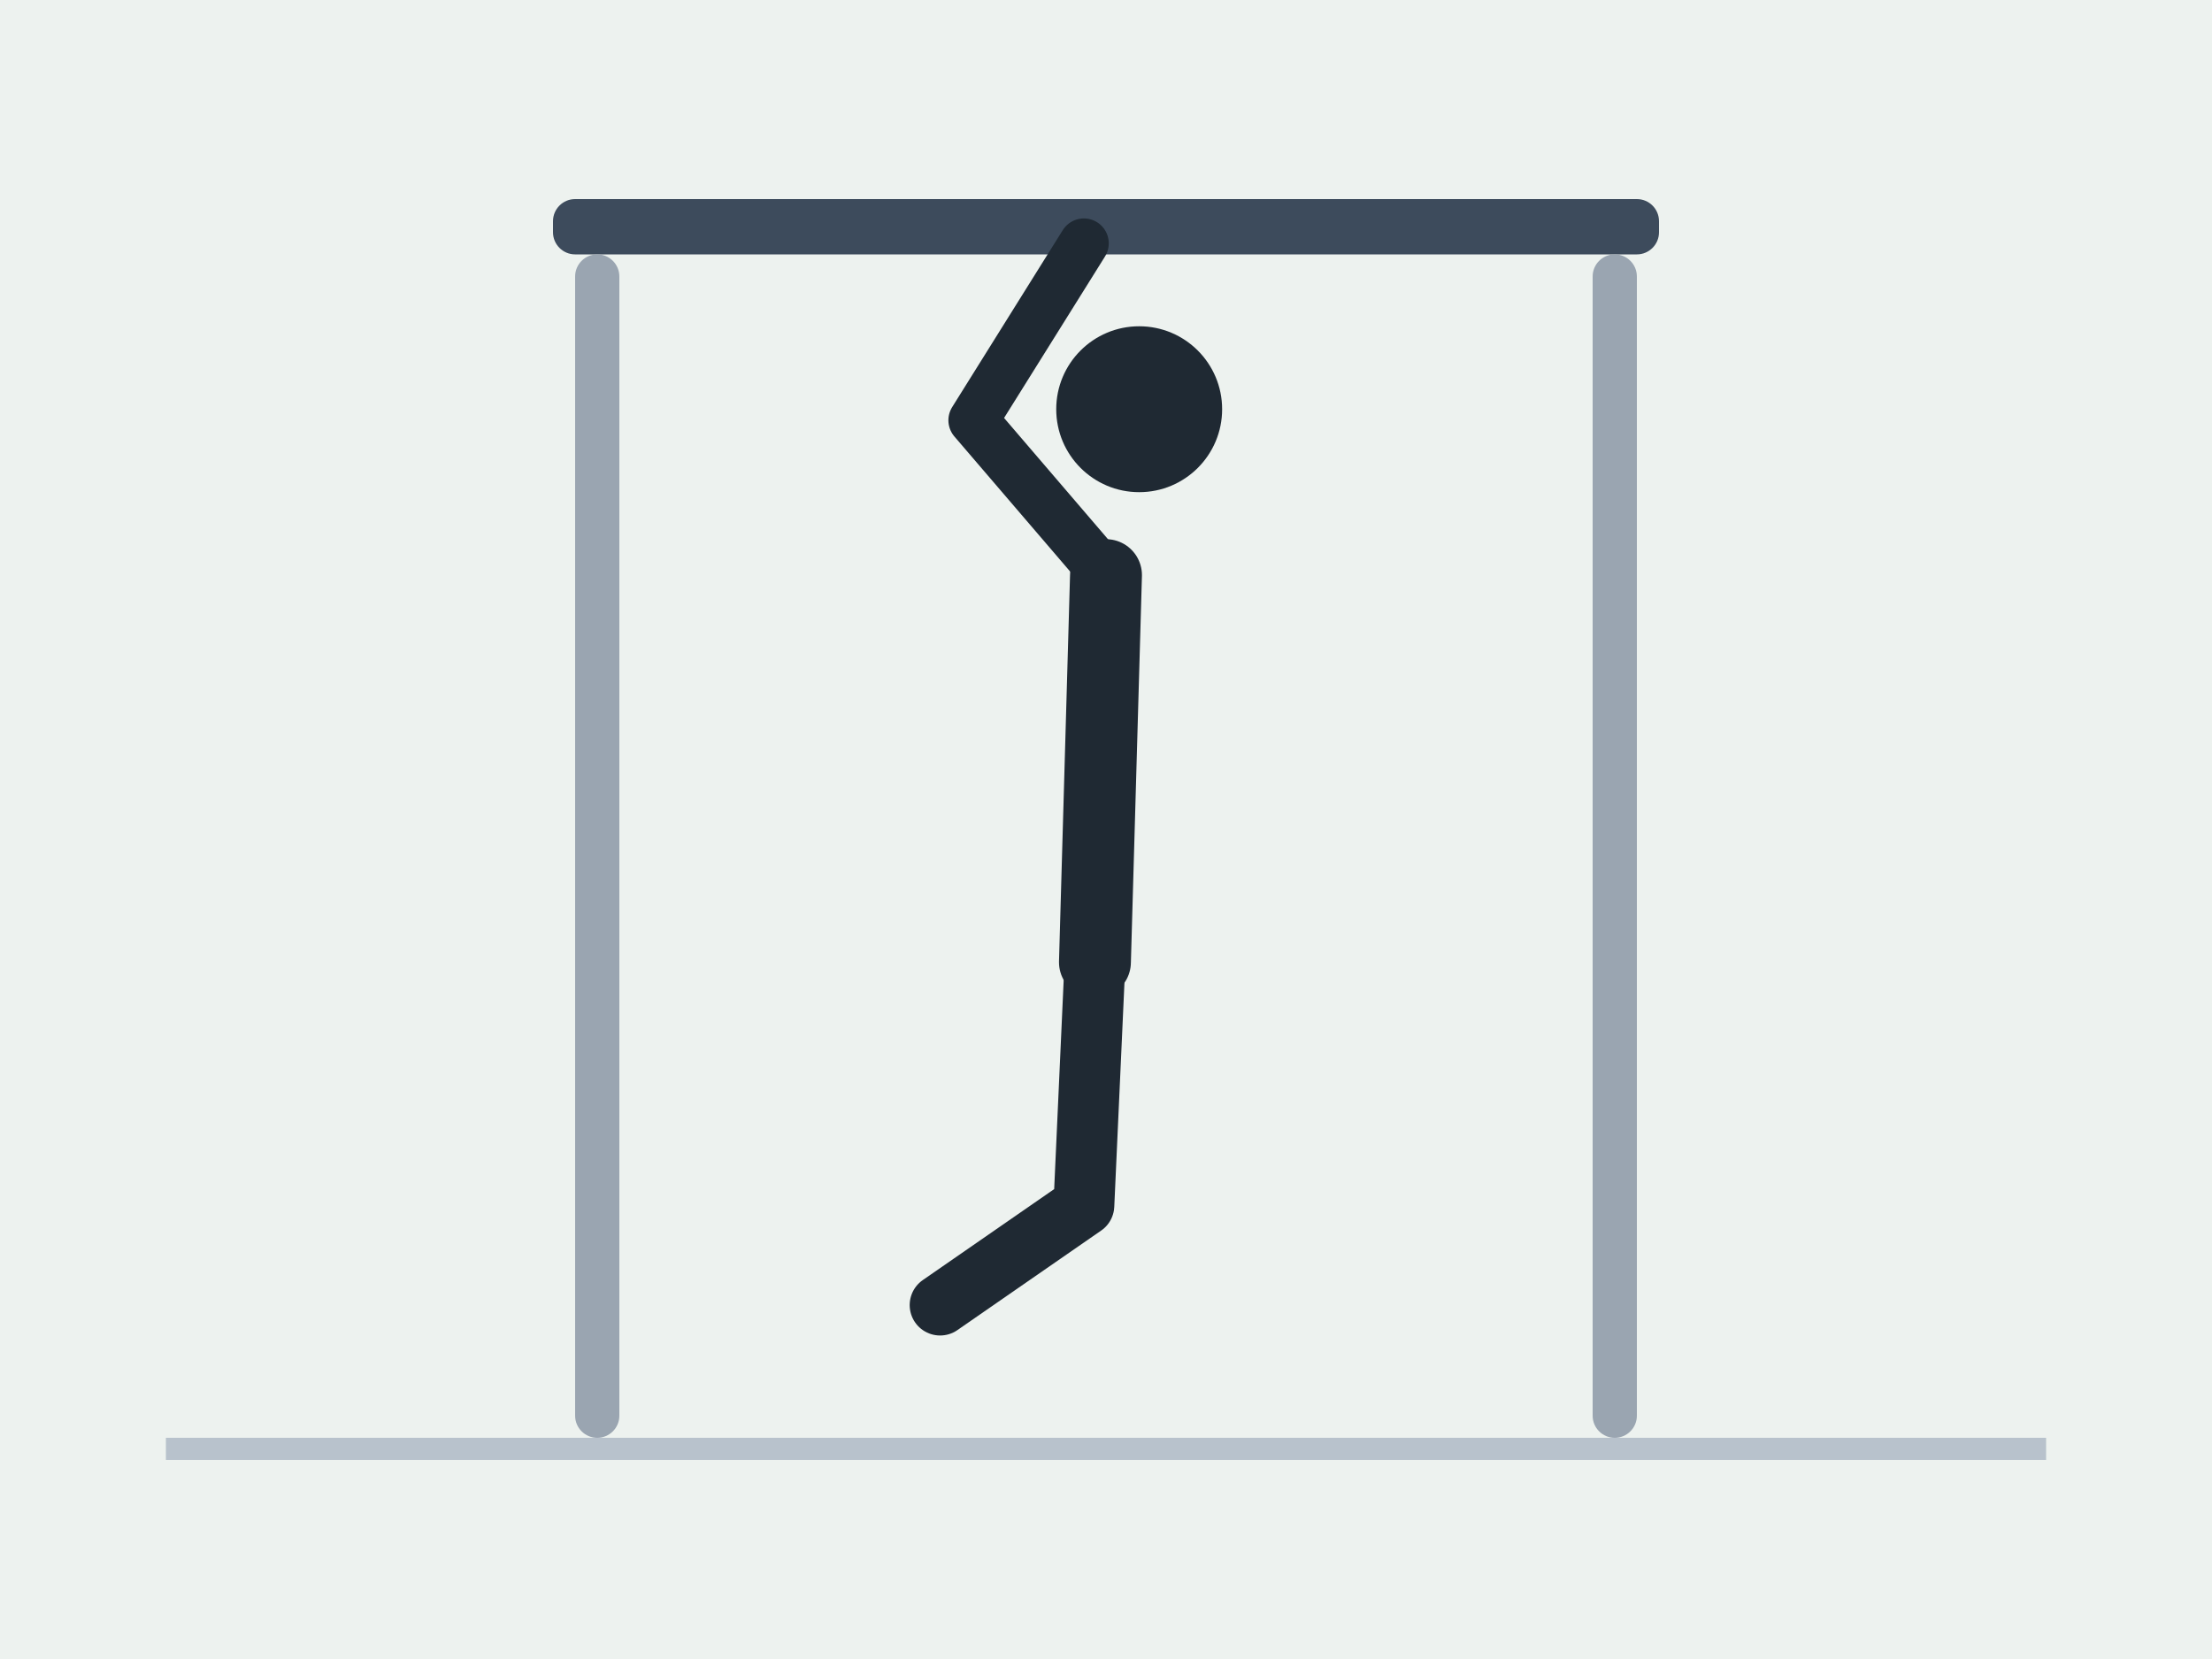
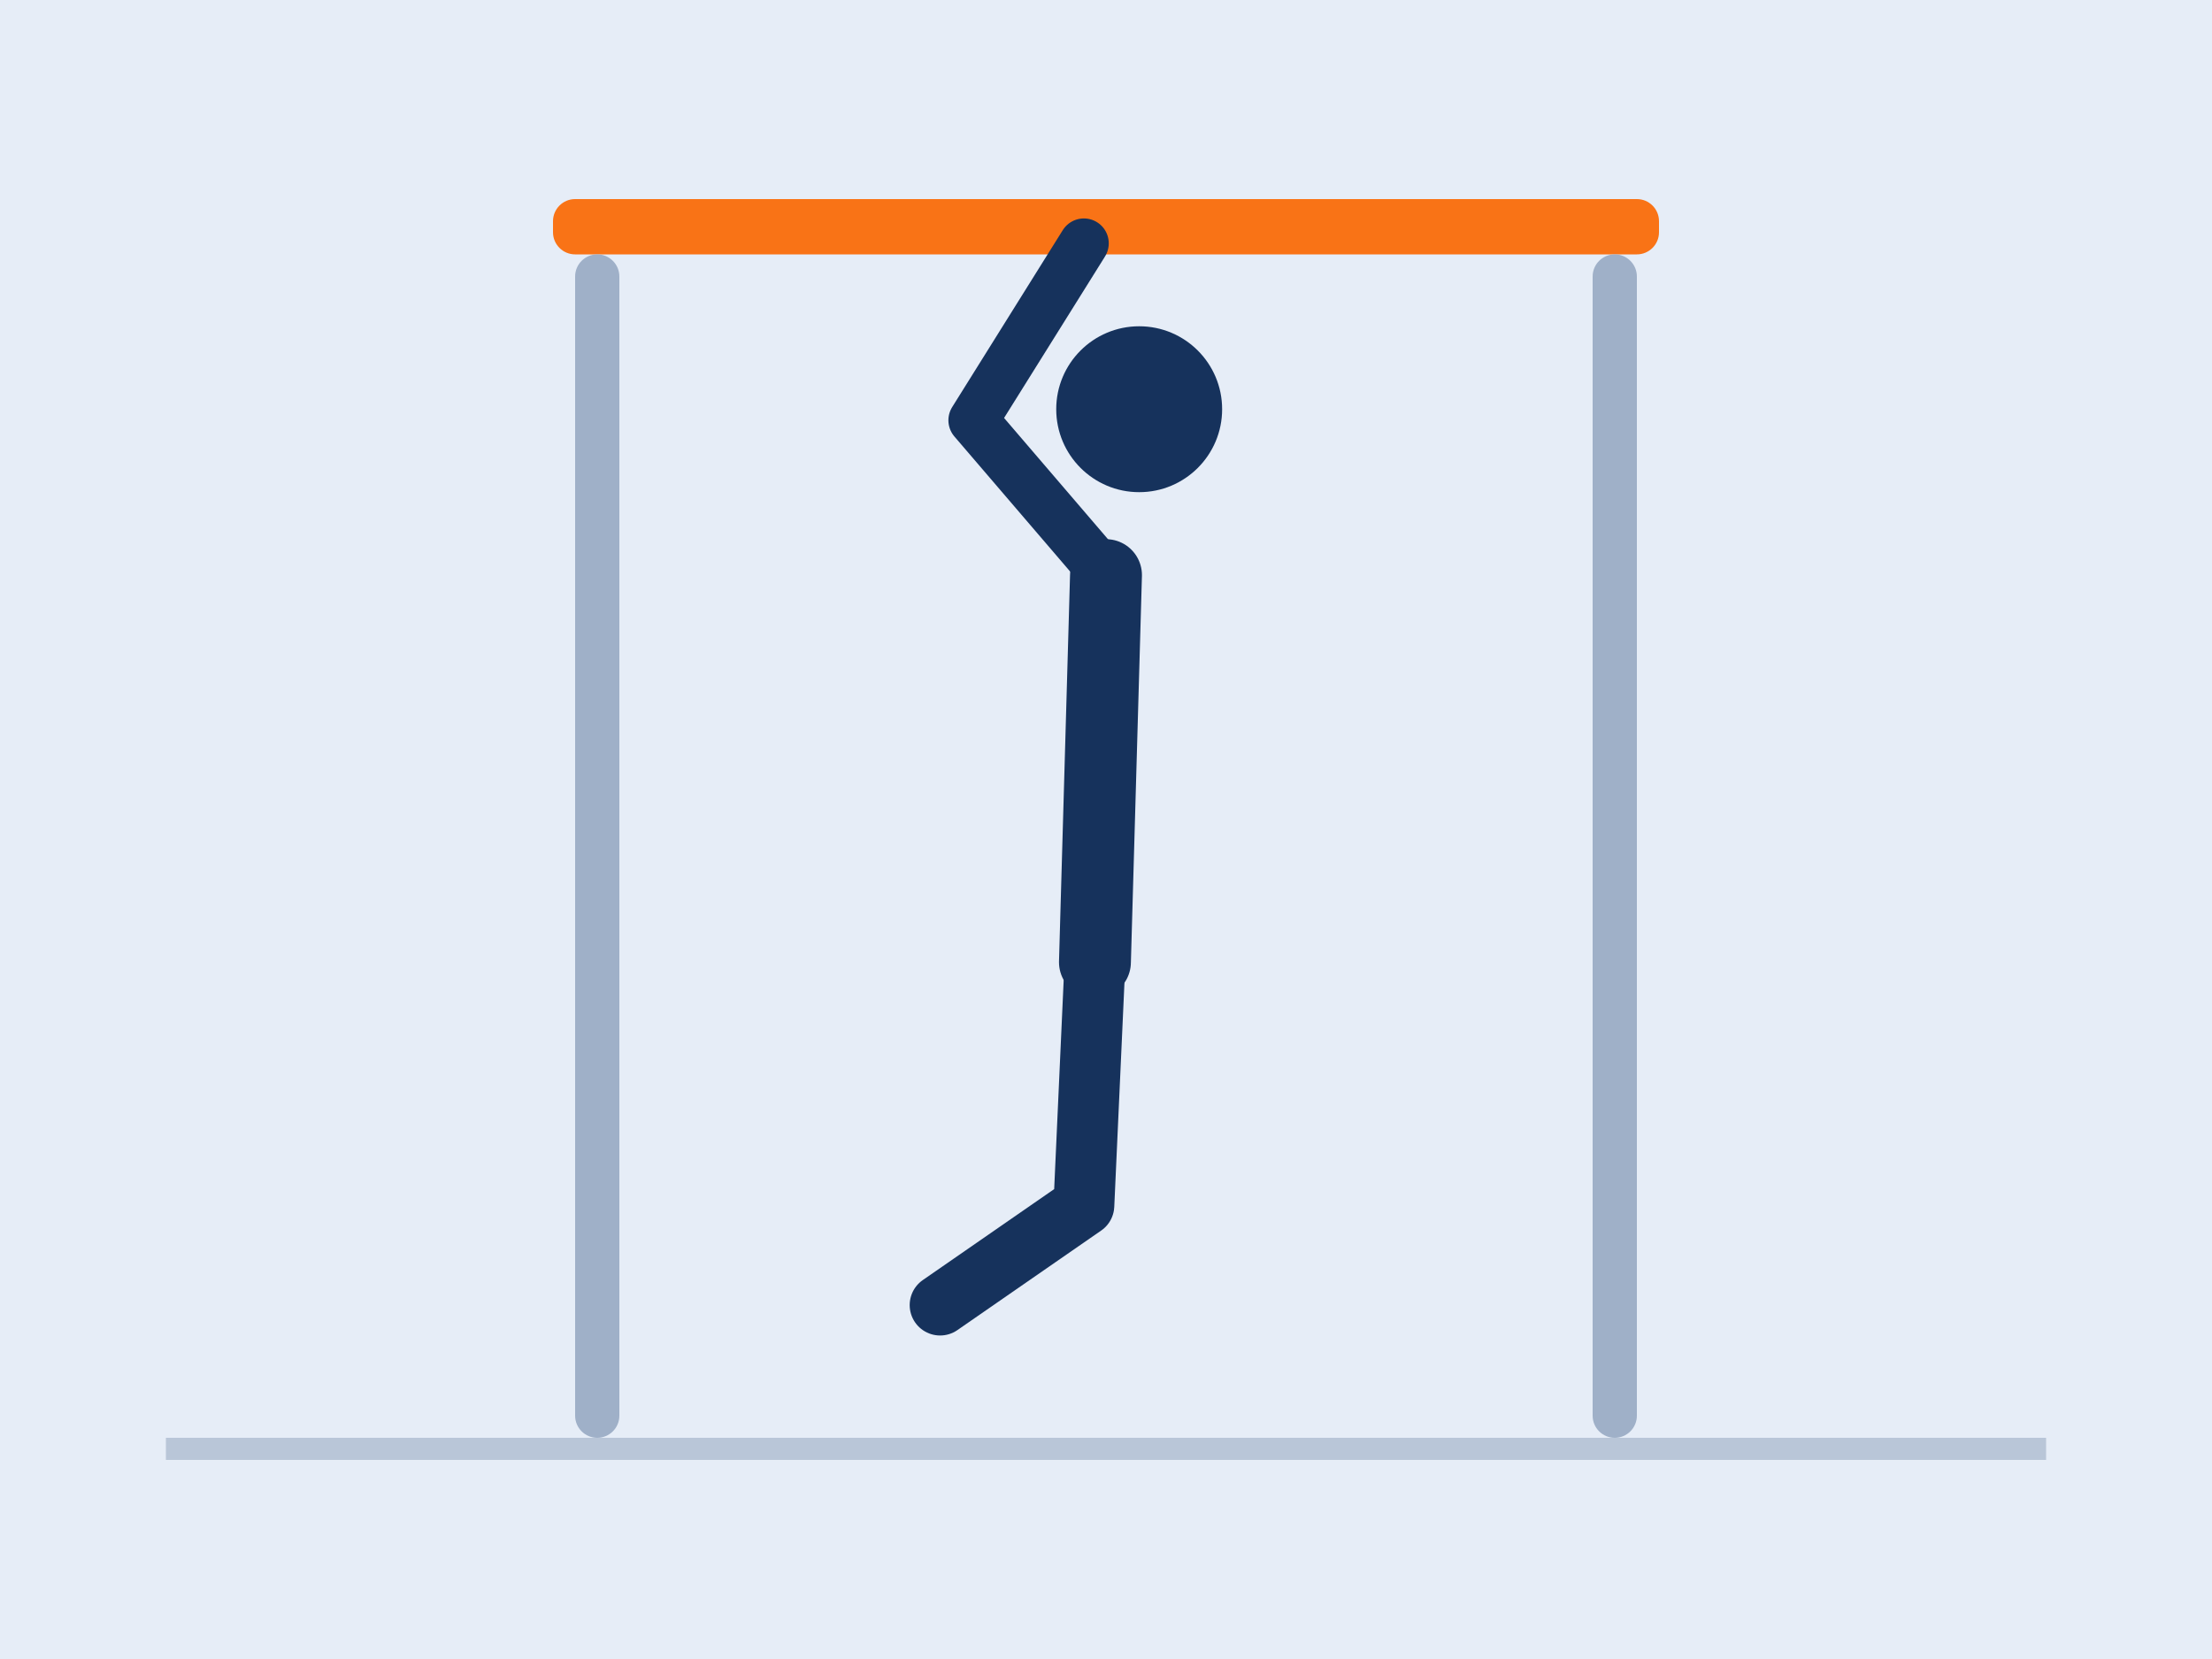
<svg xmlns="http://www.w3.org/2000/svg" viewBox="0 0 400 300" width="400" height="300">
-   <rect width="400" height="300" fill="#edf2ef" />
-   <line x1="30" y1="262" x2="370" y2="262" stroke="#b8c2cc" stroke-width="4" />
-   <rect x="100" y="36" width="200" height="10" rx="4" fill="#3d4b5c" />
-   <rect x="104" y="46" width="8" height="214" rx="4" fill="#9aa5b1" />
-   <rect x="288" y="46" width="8" height="214" rx="4" fill="#9aa5b1" />
-   <polyline points="198,174 196,218 170,236" fill="none" stroke="#1f2933" stroke-width="11" stroke-linecap="round" stroke-linejoin="round" />
-   <line x1="200" y1="104" x2="198" y2="174" stroke="#1f2933" stroke-width="13" stroke-linecap="round" />
-   <polyline points="200,104 176,76 196,44" fill="none" stroke="#1f2933" stroke-width="9" stroke-linecap="round" stroke-linejoin="round" />
-   <circle cx="206" cy="74" r="15" fill="#1f2933" />
+   <rect width="400" height="300" fill="#e6edf7" />
+   <line x1="30" y1="262" x2="370" y2="262" stroke="#b9c6d8" stroke-width="4" />
+   <rect x="100" y="36" width="200" height="10" rx="4" fill="#f97316" />
+   <rect x="104" y="46" width="8" height="214" rx="4" fill="#9fb0c8" />
+   <rect x="288" y="46" width="8" height="214" rx="4" fill="#9fb0c8" />
+   <polyline points="198,174 196,218 170,236" fill="none" stroke="#16325c" stroke-width="11" stroke-linecap="round" stroke-linejoin="round" />
+   <line x1="200" y1="104" x2="198" y2="174" stroke="#16325c" stroke-width="13" stroke-linecap="round" />
+   <polyline points="200,104 176,76 196,44" fill="none" stroke="#16325c" stroke-width="9" stroke-linecap="round" stroke-linejoin="round" />
+   <circle cx="206" cy="74" r="15" fill="#16325c" />
</svg>
